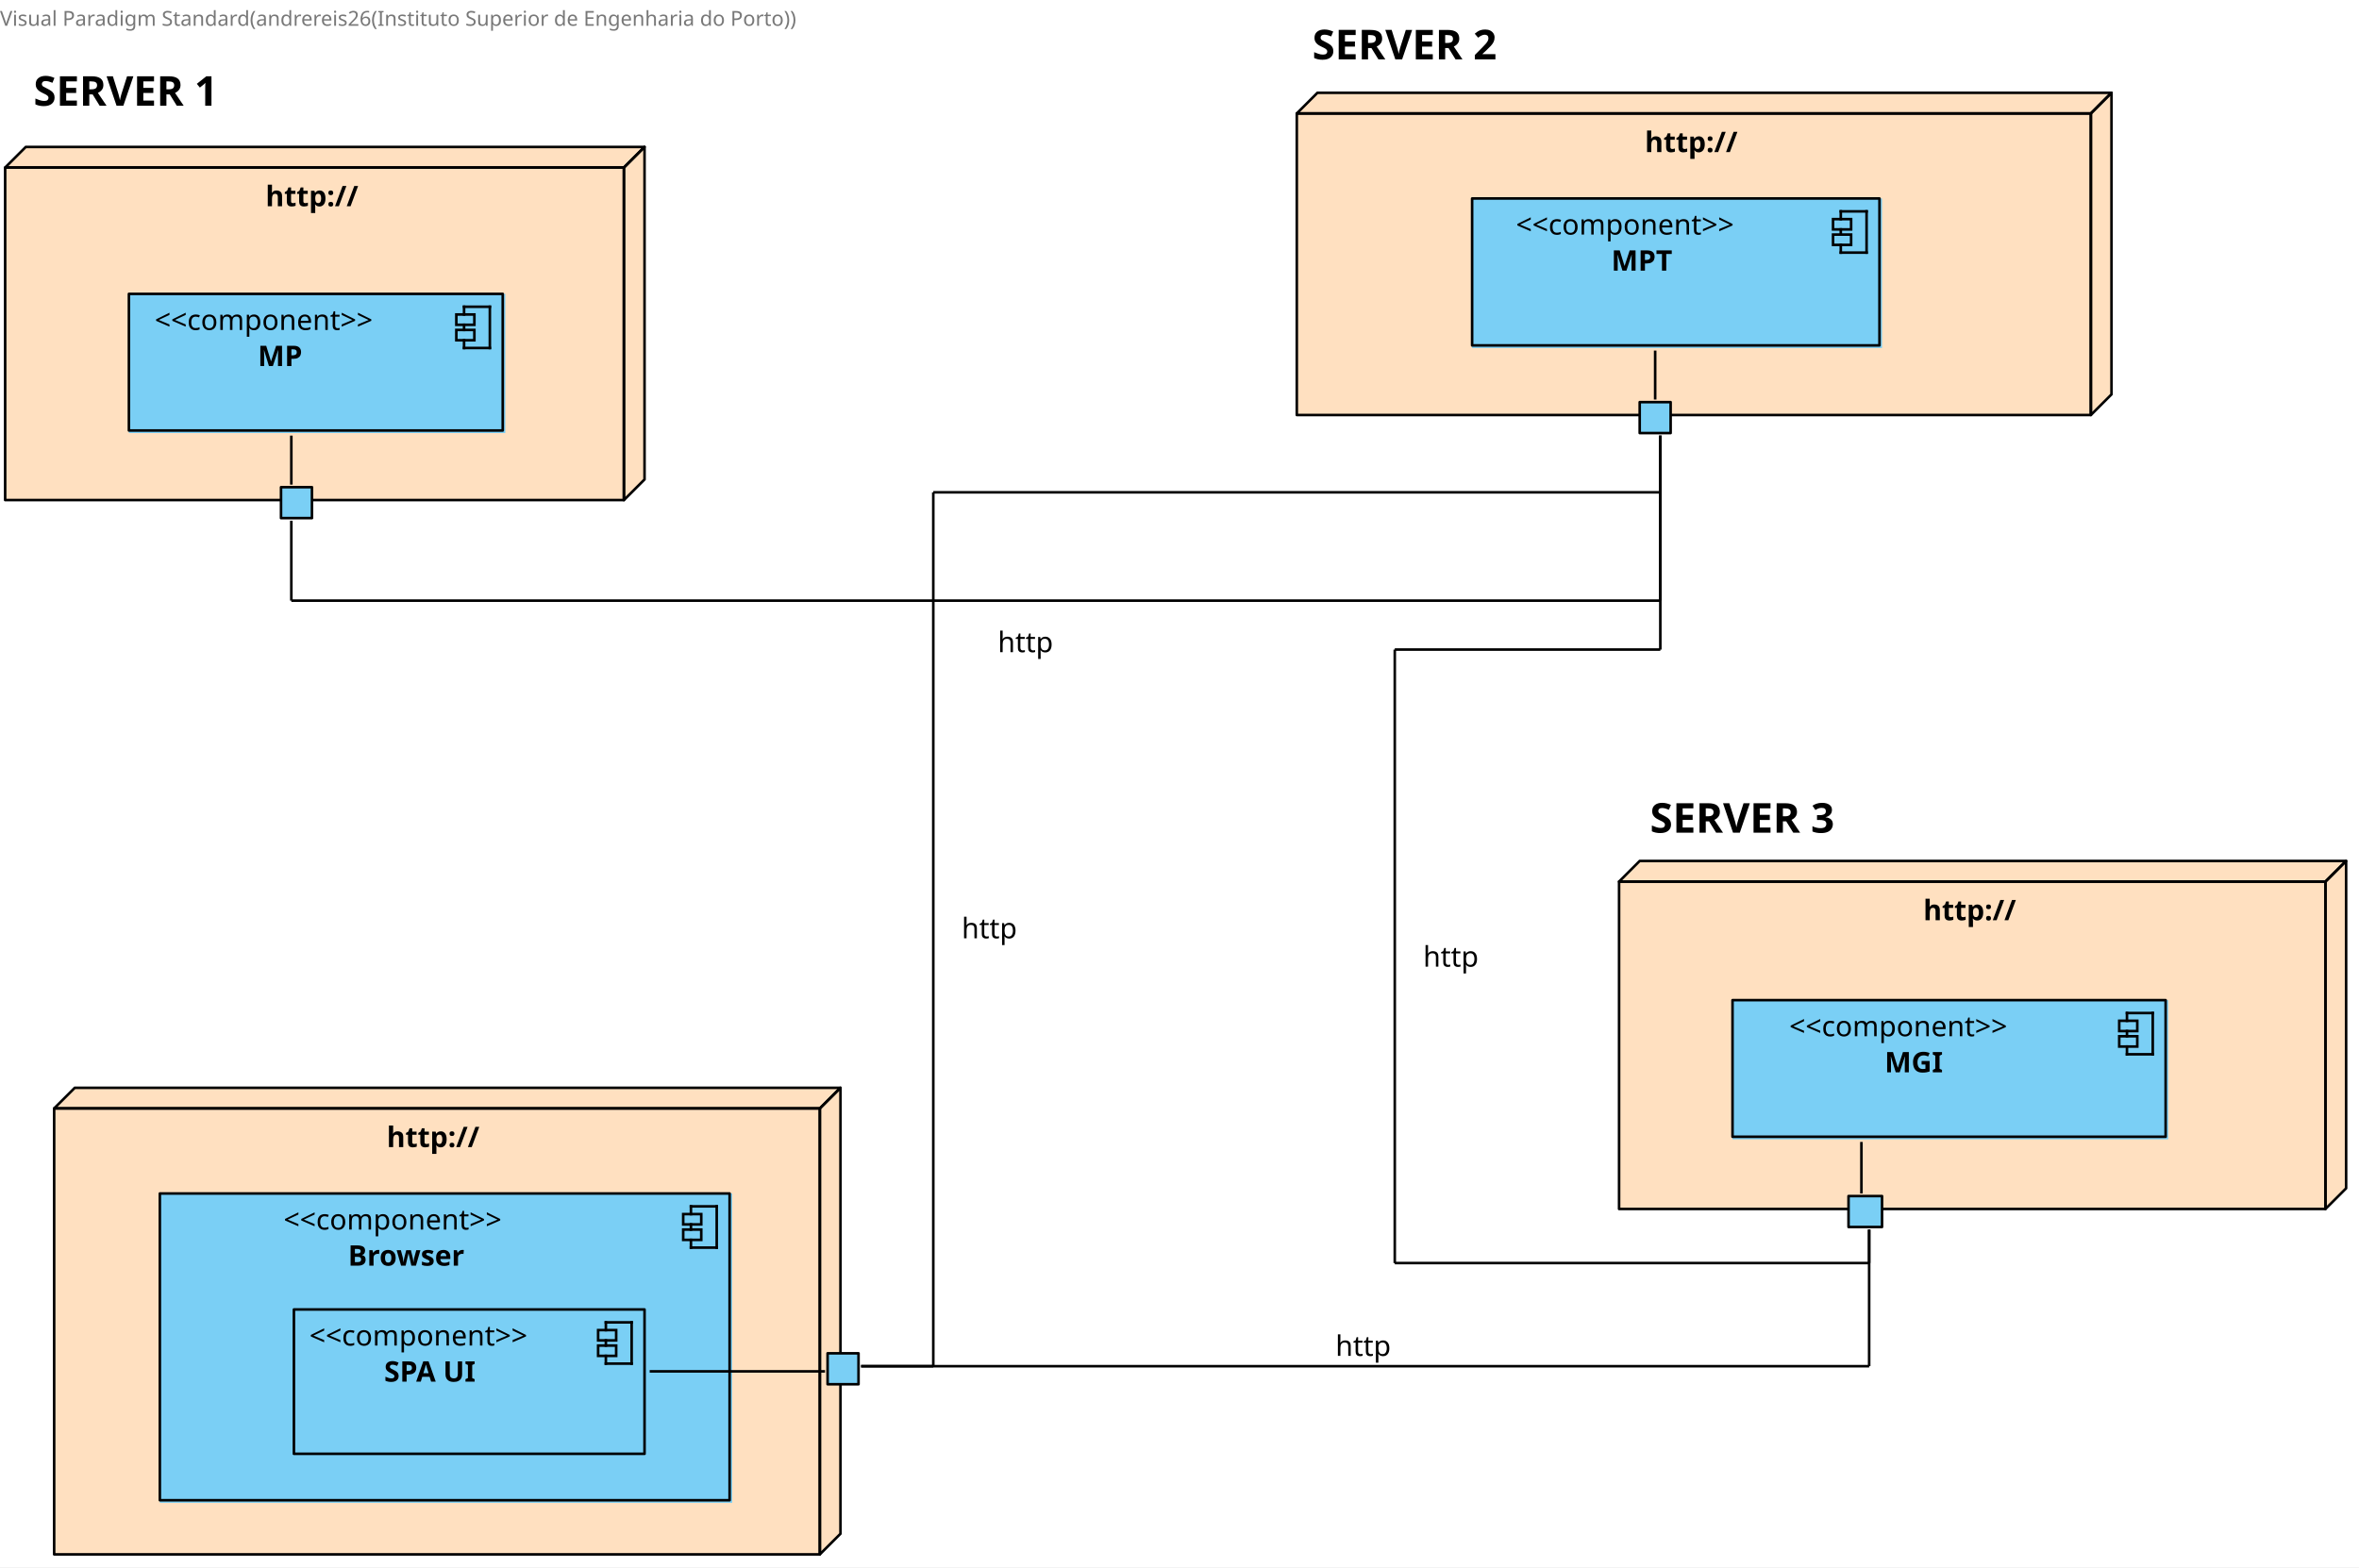
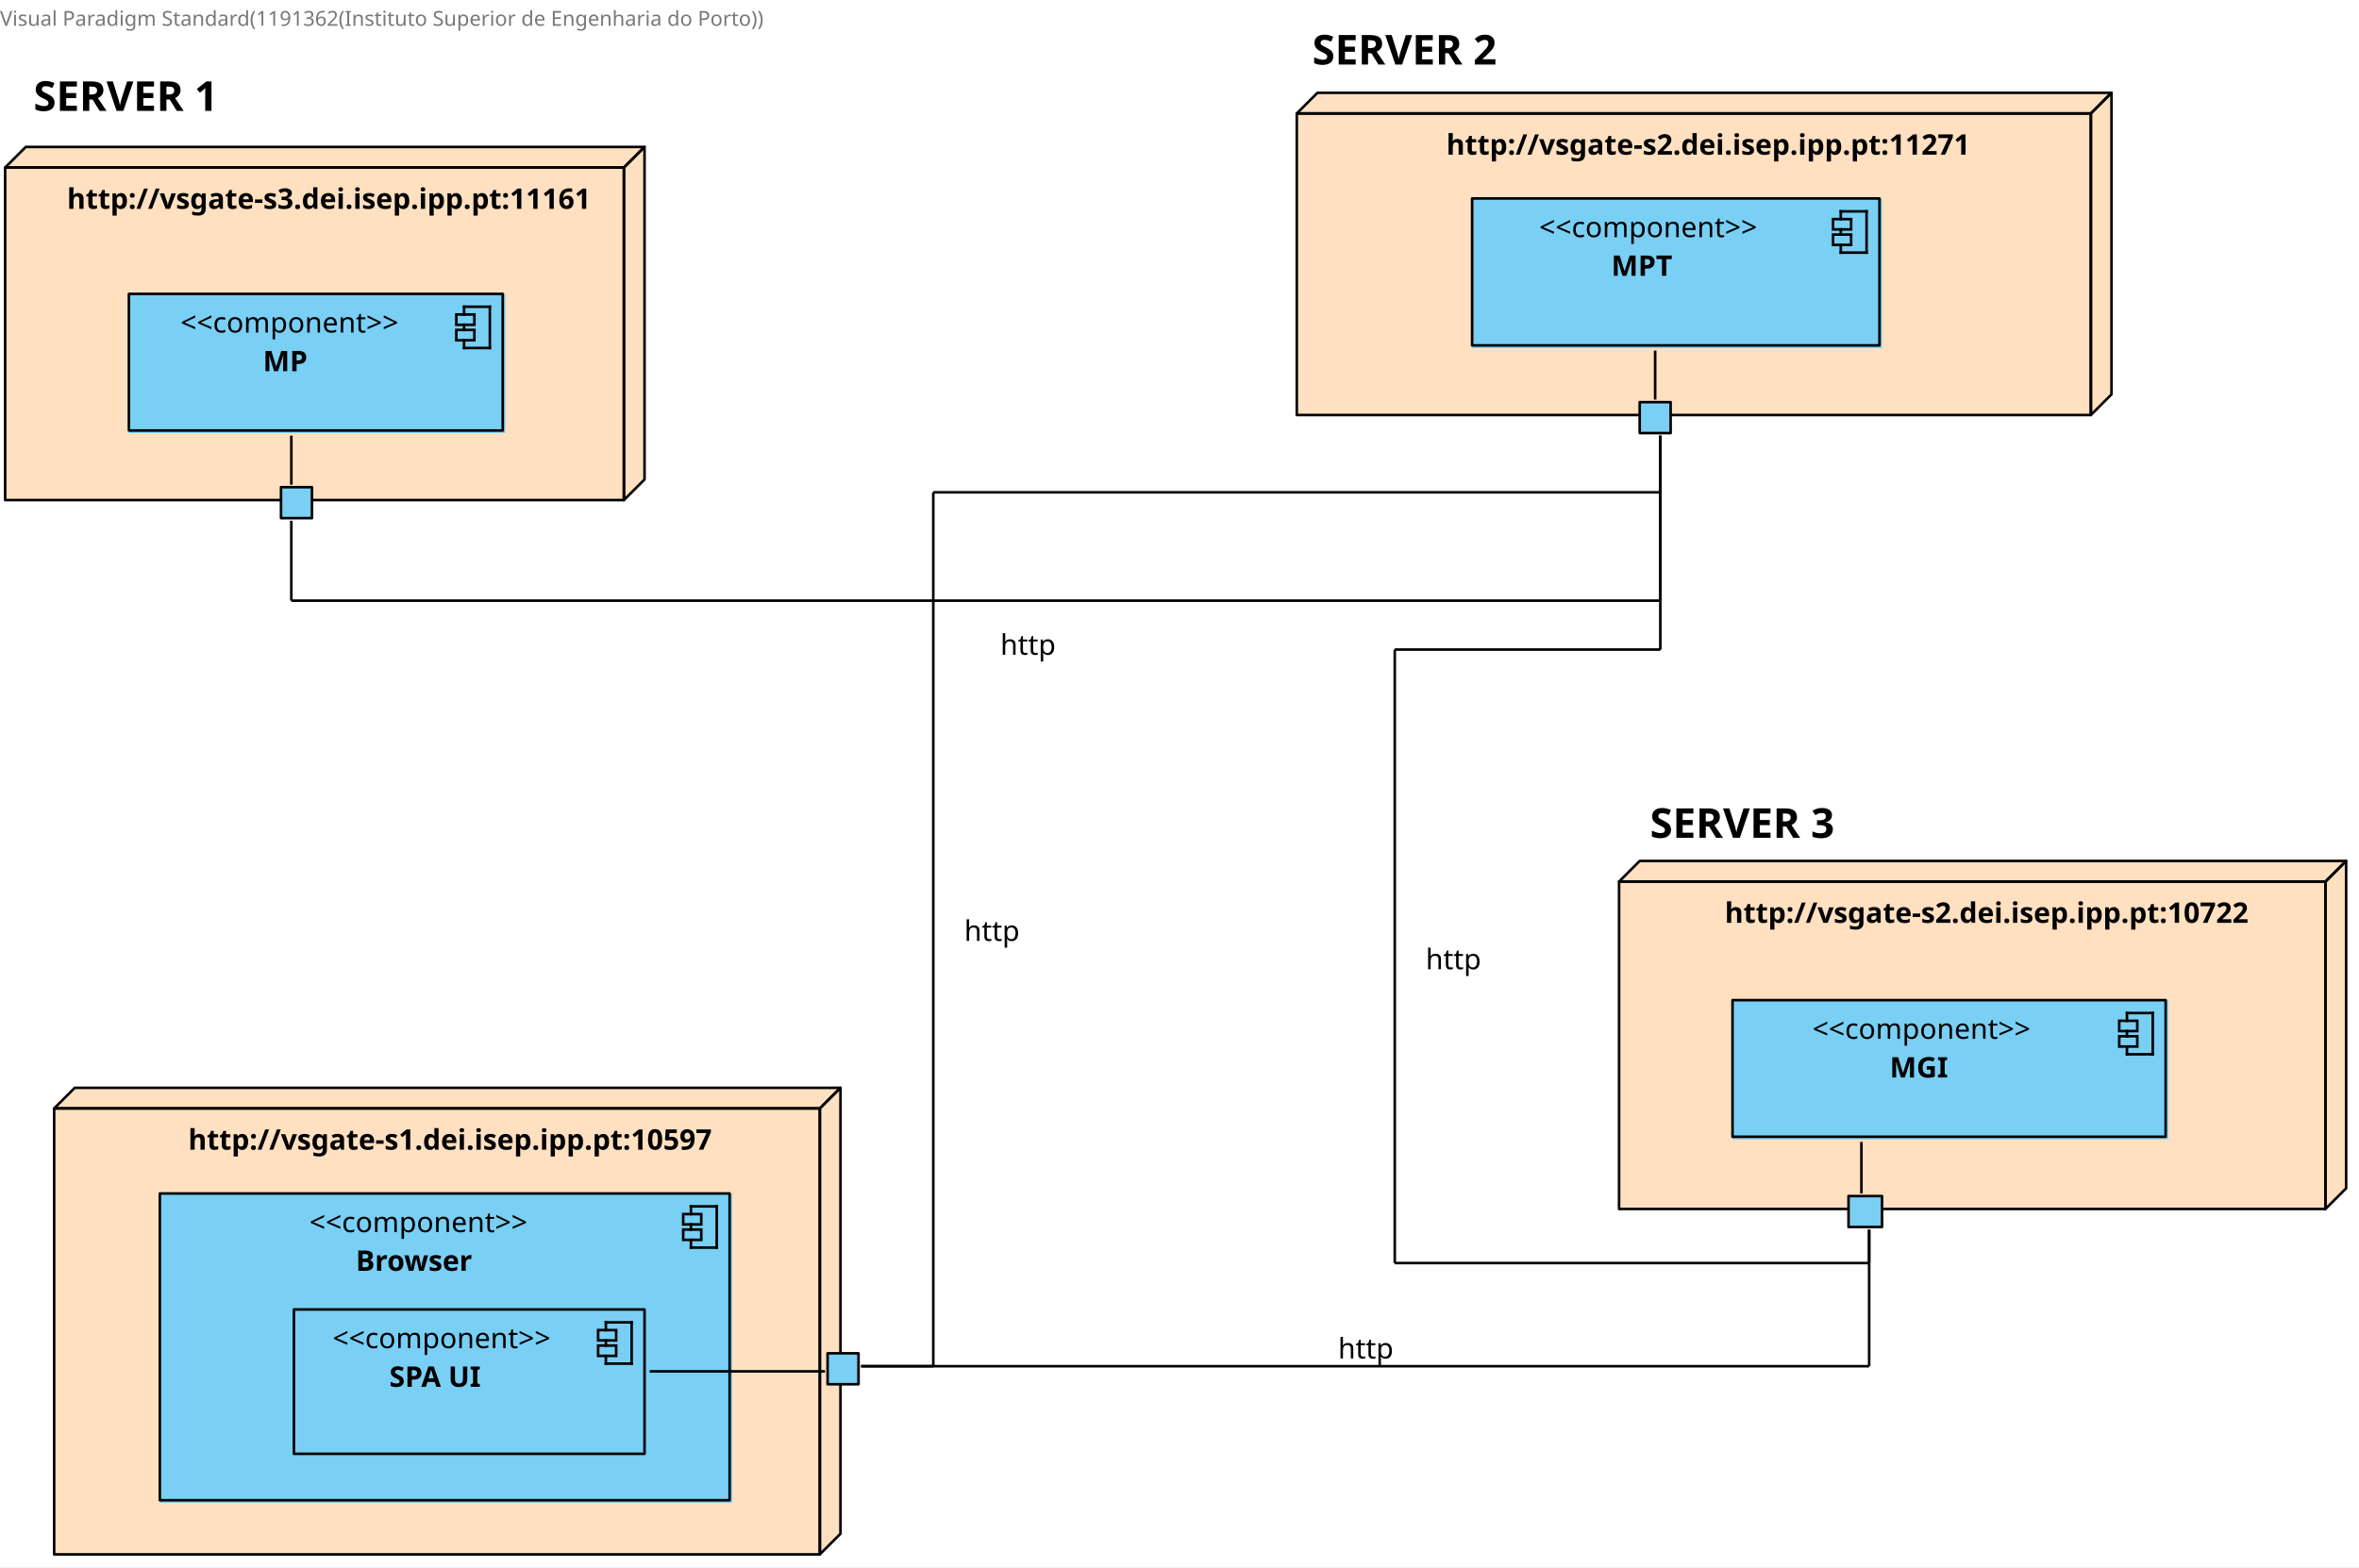
<svg xmlns="http://www.w3.org/2000/svg" fill-opacity="0" color-rendering="auto" color-interpolation="auto" text-rendering="auto" stroke="rgb(0,0,0)" stroke-linecap="square" width="915" stroke-miterlimit="10" shape-rendering="auto" stroke-opacity="0" fill="rgb(0,0,0)" stroke-dasharray="none" font-weight="normal" stroke-width="1" height="608" font-family="'Dialog'" font-style="normal" stroke-linejoin="miter" font-size="12px" stroke-dashoffset="0" image-rendering="auto">
  <defs id="genericDefs" />
  <g>
    <defs id="defs1">
      <clipPath clipPathUnits="userSpaceOnUse" id="clipPath1">
        <path d="M-7 -7 L260 -7 L260 149 L-7 149 L-7 -7 Z" />
      </clipPath>
      <clipPath clipPathUnits="userSpaceOnUse" id="clipPath2">
-         <path d="M0 0 L0 18 L241 18 L241 0 Z" />
+         <path d="M0 0 L0 19 L241 19 L241 0 Z" />
      </clipPath>
      <clipPath clipPathUnits="userSpaceOnUse" id="clipPath3">
-         <path d="M0 0 L0 112 L240 112 L240 0 Z" />
+         <path d="M0 0 L0 111 L240 111 L240 0 Z" />
      </clipPath>
      <clipPath clipPathUnits="userSpaceOnUse" id="clipPath4">
        <path d="M-7 -7 L328 -7 L328 137 L-7 137 L-7 -7 Z" />
      </clipPath>
      <clipPath clipPathUnits="userSpaceOnUse" id="clipPath5">
-         <path d="M0 0 L0 18 L309 18 L309 0 Z" />
+         <path d="M0 0 L0 19 L309 19 L309 0 Z" />
      </clipPath>
      <clipPath clipPathUnits="userSpaceOnUse" id="clipPath6">
-         <path d="M0 0 L0 100 L308 100 L308 0 Z" />
+         <path d="M0 0 L0 99 L308 99 L308 0 Z" />
      </clipPath>
      <clipPath clipPathUnits="userSpaceOnUse" id="clipPath7">
        <path d="M-7 -7 L294 -7 L294 147 L-7 147 L-7 -7 Z" />
      </clipPath>
      <clipPath clipPathUnits="userSpaceOnUse" id="clipPath8">
-         <path d="M0 0 L0 18 L275 18 L275 0 Z" />
+         <path d="M0 0 L0 19 L275 19 L275 0 Z" />
      </clipPath>
      <clipPath clipPathUnits="userSpaceOnUse" id="clipPath9">
-         <path d="M0 0 L0 110 L274 110 L274 0 Z" />
+         <path d="M0 0 L0 109 L274 109 L274 0 Z" />
      </clipPath>
      <clipPath clipPathUnits="userSpaceOnUse" id="clipPath10">
        <path d="M-7 -7 L317 -7 L317 193 L-7 193 L-7 -7 Z" />
      </clipPath>
      <clipPath clipPathUnits="userSpaceOnUse" id="clipPath11">
-         <path d="M0 0 L0 18 L298 18 L298 0 Z" />
+         <path d="M0 0 L0 19 L298 19 L298 0 Z" />
      </clipPath>
      <clipPath clipPathUnits="userSpaceOnUse" id="clipPath12">
-         <path d="M0 0 L0 156 L297 156 L297 0 Z" />
+         <path d="M0 0 L0 155 L297 155 L297 0 Z" />
      </clipPath>
      <clipPath clipPathUnits="userSpaceOnUse" id="clipPath13">
        <path d="M-7 -7 L233 -7 L233 131 L-7 131 L-7 -7 Z" />
      </clipPath>
      <clipPath clipPathUnits="userSpaceOnUse" id="clipPath14">
-         <path d="M0 0 L0 89 L222 89 L222 0 Z" />
+         <path d="M0 0 L0 120 L198 120 L198 0 Z" />
      </clipPath>
      <clipPath clipPathUnits="userSpaceOnUse" id="clipPath15">
-         <path d="M0 0 L0 120 L198 120 L198 0 Z" />
+         <path d="M0 0 L0 87 L222 87 L222 0 Z" />
      </clipPath>
      <clipPath clipPathUnits="userSpaceOnUse" id="clipPath16">
        <path d="M-7 -7 L148 -7 L148 68 L-7 68 L-7 -7 Z" />
      </clipPath>
      <clipPath clipPathUnits="userSpaceOnUse" id="clipPath17">
-         <path d="M0 0 L0 26 L137 26 L137 0 Z" />
+         <path d="M0 0 L0 57 L113 57 L113 0 Z" />
      </clipPath>
      <clipPath clipPathUnits="userSpaceOnUse" id="clipPath18">
-         <path d="M0 0 L0 57 L113 57 L113 0 Z" />
+         <path d="M0 0 L0 24 L137 24 L137 0 Z" />
      </clipPath>
      <clipPath clipPathUnits="userSpaceOnUse" id="clipPath19">
        <path d="M-7 -7 L106 -7 L106 55 L-7 55 L-7 -7 Z" />
      </clipPath>
      <clipPath clipPathUnits="userSpaceOnUse" id="clipPath20">
        <path d="M129.763 78.654 L210.088 78.654 L210.088 123.217 L129.763 123.217 L129.763 78.654 Z" />
      </clipPath>
      <clipPath clipPathUnits="userSpaceOnUse" id="clipPath21">
        <path d="M134.998 80.998 L247.998 80.99 L248.002 142.99 L135.002 142.998 L134.998 80.998 Z" />
      </clipPath>
      <clipPath clipPathUnits="userSpaceOnUse" id="clipPath22">
-         <path d="M-0 -0 L0 33 L101.001 33 L101.001 33 L100.999 0 L100.999 0 L-0 -0 Z" />
+         <path d="M-0 -0 L0 33 L99 33 L99 0 L-0 -0 Z" />
      </clipPath>
      <clipPath clipPathUnits="userSpaceOnUse" id="clipPath23">
        <path d="M630.998 61.003 L743.998 60.996 L744.002 122.996 L631.002 123.003 L630.998 61.003 Z" />
      </clipPath>
      <clipPath clipPathUnits="userSpaceOnUse" id="clipPath24">
-         <path d="M0 -0 L-0 33 L101.001 33 L101.001 33 L100.999 -0 L100.999 -0 L0 -0 Z" />
+         <path d="M0 -0 L-0 33 L99 33 L99 0 L0 -0 Z" />
      </clipPath>
      <clipPath clipPathUnits="userSpaceOnUse" id="clipPath25">
        <path d="M761.998 361.003 L874.998 360.996 L875.002 422.996 L762.002 423.003 L761.998 361.003 Z" />
      </clipPath>
      <clipPath clipPathUnits="userSpaceOnUse" id="clipPath26">
-         <path d="M-0 0 L0 33 L101.001 33 L101.001 33 L100.999 -0 L100.999 -0 L-0 0 Z" />
+         <path d="M-0 0 L0 33 L99 33 L99 -0 L-0 0 Z" />
      </clipPath>
      <clipPath clipPathUnits="userSpaceOnUse" id="clipPath27">
        <path d="M-7 -7 L180 -7 L180 65 L-7 65 L-7 -7 Z" />
      </clipPath>
      <clipPath clipPathUnits="userSpaceOnUse" id="clipPath28">
-         <path d="M0 0 L0 23 L169 23 L169 0 Z" />
+         <path d="M0 0 L0 54 L145 54 L145 0 Z" />
      </clipPath>
      <clipPath clipPathUnits="userSpaceOnUse" id="clipPath29">
-         <path d="M0 0 L0 54 L145 54 L145 0 Z" />
+         <path d="M0 0 L0 21 L169 21 L169 0 Z" />
      </clipPath>
      <clipPath clipPathUnits="userSpaceOnUse" id="clipPath30">
        <path d="M-7 -7 L170 -7 L170 69 L-7 69 L-7 -7 Z" />
      </clipPath>
      <clipPath clipPathUnits="userSpaceOnUse" id="clipPath31">
-         <path d="M0 0 L0 27 L159 27 L159 0 Z" />
+         <path d="M0 0 L0 58 L135 58 L135 0 Z" />
      </clipPath>
      <clipPath clipPathUnits="userSpaceOnUse" id="clipPath32">
-         <path d="M0 0 L0 58 L135 58 L135 0 Z" />
+         <path d="M0 0 L0 25 L159 25 L159 0 Z" />
      </clipPath>
      <clipPath clipPathUnits="userSpaceOnUse" id="clipPath33">
        <path d="M-7 -7 L157 -7 L157 65 L-7 65 L-7 -7 Z" />
      </clipPath>
      <clipPath clipPathUnits="userSpaceOnUse" id="clipPath34">
-         <path d="M0 0 L0 23 L146 23 L146 0 Z" />
+         <path d="M0 0 L0 54 L122 54 L122 0 Z" />
      </clipPath>
      <clipPath clipPathUnits="userSpaceOnUse" id="clipPath35">
-         <path d="M0 0 L0 54 L122 54 L122 0 Z" />
+         <path d="M0 0 L0 21 L146 21 L146 0 Z" />
      </clipPath>
      <clipPath clipPathUnits="userSpaceOnUse" id="clipPath36">
        <path d="M-7 -7 L23 -7 L23 23 L-7 23 L-7 -7 Z" />
      </clipPath>
      <clipPath clipPathUnits="userSpaceOnUse" id="clipPath37">
        <path d="M-7 -7 L24 -7 L24 23 L-7 23 L-7 -7 Z" />
      </clipPath>
      <clipPath clipPathUnits="userSpaceOnUse" id="clipPath38">
        <path d="M0 0 L635 0 L635 168 L0 168 L0 0 Z" />
      </clipPath>
      <clipPath clipPathUnits="userSpaceOnUse" id="clipPath39">
        <path d="M357 123 L357 137 L314 137 L314 123 ZM0 0 L0 168 L635 168 L635 0 Z" />
      </clipPath>
      <clipPath clipPathUnits="userSpaceOnUse" id="clipPath40">
        <path d="M0 0 L288 0 L288 425 L0 425 L0 0 Z" />
      </clipPath>
      <clipPath clipPathUnits="userSpaceOnUse" id="clipPath41">
        <path d="M94 245 L94 259 L51 259 L51 245 ZM60 396 L60 410 L17 410 L17 396 ZM0 0 L0 425 L288 425 L288 0 Z" />
      </clipPath>
      <clipPath clipPathUnits="userSpaceOnUse" id="clipPath42">
        <path d="M0 0 L414 0 L414 465 L0 465 L0 0 Z" />
      </clipPath>
      <clipPath clipPathUnits="userSpaceOnUse" id="clipPath43">
        <path d="M136 123 L136 137 L93 137 L93 123 ZM122 234 L122 248 L79 248 L79 234 ZM301 245 L301 259 L258 259 L258 245 ZM267 396 L267 410 L224 410 L224 396 ZM0 0 L0 465 L414 465 L414 0 Z" />
      </clipPath>
      <clipPath clipPathUnits="userSpaceOnUse" id="clipPath44">
        <path d="M0 0 L495 0 L495 157 L0 157 L0 0 Z" />
      </clipPath>
      <clipPath clipPathUnits="userSpaceOnUse" id="clipPath45">
        <path d="M267 88 L267 102 L224 102 L224 88 ZM0 0 L0 157 L495 157 L495 0 Z" />
      </clipPath>
      <clipPath clipPathUnits="userSpaceOnUse" id="clipPath46">
        <path d="M0 0 L104 0 L104 123 L0 123 L0 0 Z" />
      </clipPath>
      <clipPath clipPathUnits="userSpaceOnUse" id="clipPath47">
        <path d="M0 0 L0 123 L104 123 L104 0 Z" />
      </clipPath>
      <clipPath clipPathUnits="userSpaceOnUse" id="clipPath48">
        <path d="M0 0 L104 0 L104 124 L0 124 L0 0 Z" />
      </clipPath>
      <clipPath clipPathUnits="userSpaceOnUse" id="clipPath49">
        <path d="M0 0 L0 124 L104 124 L104 0 Z" />
      </clipPath>
      <clipPath clipPathUnits="userSpaceOnUse" id="clipPath50">
        <path d="M0 0 L172 0 L172 104 L0 104 L0 0 Z" />
      </clipPath>
      <clipPath clipPathUnits="userSpaceOnUse" id="clipPath51">
        <path d="M0 0 L0 104 L172 104 L172 0 Z" />
      </clipPath>
      <clipPath clipPathUnits="userSpaceOnUse" id="clipPath52">
        <path d="M-43 -14 L86 -14 L86 28 L-43 28 L-43 -14 Z" />
      </clipPath>
    </defs>
    <g fill="white" text-rendering="geometricPrecision" fill-opacity="1" stroke-opacity="1" stroke="white">
      <rect x="0" width="915" height="608" y="0" stroke="none" />
    </g>
    <g font-size="11px" transform="translate(2,57)" fill-opacity="1" fill="rgb(255,224,192)" text-rendering="geometricPrecision" image-rendering="optimizeQuality" font-family="sans-serif" stroke="rgb(255,224,192)" font-weight="bold" stroke-opacity="1">
      <path d="M8 0 L248 0 L240 8 L0 8 Z" stroke="none" clip-path="url(#clipPath1)" />
      <path d="M248 0 L248 129 L240 137 L240 8 Z" clip-path="url(#clipPath1)" stroke="none" />
      <rect x="0" width="240" height="129" y="8" clip-path="url(#clipPath1)" stroke="none" />
    </g>
    <g fill-opacity="1" text-rendering="geometricPrecision" stroke="black" stroke-linecap="butt" transform="translate(2,57)" stroke-miterlimit="0" stroke-opacity="1" fill="black" font-weight="bold" font-family="sans-serif" stroke-linejoin="round" font-size="11px" image-rendering="optimizeQuality">
      <path fill="none" d="M8 0 L248 0 L240 8 L0 8 Z" clip-path="url(#clipPath1)" />
      <path fill="none" d="M248 0 L248 129 L240 137 L240 8 Z" clip-path="url(#clipPath1)" />
      <rect fill="none" x="0" width="240" height="129" y="8" clip-path="url(#clipPath1)" />
    </g>
    <g font-size="11px" transform="translate(2,65)" fill-opacity="1" fill="black" text-rendering="geometricPrecision" image-rendering="optimizeQuality" font-family="sans-serif" stroke="black" font-weight="bold" stroke-opacity="1">
-       <text x="101" xml:space="preserve" y="15" clip-path="url(#clipPath2)" stroke="none">http://</text>
+       <text x="24" xml:space="preserve" y="16" clip-path="url(#clipPath2)" stroke="none">http://vsgate-s3.dei.isep.ipp.pt:11161</text>
    </g>
    <g font-size="11px" transform="translate(503,36)" fill-opacity="1" fill="rgb(255,224,192)" text-rendering="geometricPrecision" image-rendering="optimizeQuality" font-family="sans-serif" stroke="rgb(255,224,192)" font-weight="bold" stroke-opacity="1">
      <path d="M8 0 L316 0 L308 8 L0 8 Z" stroke="none" clip-path="url(#clipPath4)" />
      <path d="M316 0 L316 117 L308 125 L308 8 Z" clip-path="url(#clipPath4)" stroke="none" />
      <rect x="0" width="308" height="117" y="8" clip-path="url(#clipPath4)" stroke="none" />
    </g>
    <g fill-opacity="1" text-rendering="geometricPrecision" stroke="black" stroke-linecap="butt" transform="translate(503,36)" stroke-miterlimit="0" stroke-opacity="1" fill="black" font-weight="bold" font-family="sans-serif" stroke-linejoin="round" font-size="11px" image-rendering="optimizeQuality">
      <path fill="none" d="M8 0 L316 0 L308 8 L0 8 Z" clip-path="url(#clipPath4)" />
      <path fill="none" d="M316 0 L316 117 L308 125 L308 8 Z" clip-path="url(#clipPath4)" />
      <rect fill="none" x="0" width="308" height="117" y="8" clip-path="url(#clipPath4)" />
    </g>
    <g font-size="11px" transform="translate(503,44)" fill-opacity="1" fill="black" text-rendering="geometricPrecision" image-rendering="optimizeQuality" font-family="sans-serif" stroke="black" font-weight="bold" stroke-opacity="1">
-       <text x="135" xml:space="preserve" y="15" clip-path="url(#clipPath5)" stroke="none">http://</text>
+       <text x="58" xml:space="preserve" y="16" clip-path="url(#clipPath5)" stroke="none">http://vsgate-s2.dei.isep.ipp.pt:11271</text>
    </g>
    <g font-size="11px" transform="translate(628,334)" fill-opacity="1" fill="rgb(255,224,192)" text-rendering="geometricPrecision" image-rendering="optimizeQuality" font-family="sans-serif" stroke="rgb(255,224,192)" font-weight="bold" stroke-opacity="1">
      <path d="M8 0 L282 0 L274 8 L0 8 Z" stroke="none" clip-path="url(#clipPath7)" />
      <path d="M282 0 L282 127 L274 135 L274 8 Z" clip-path="url(#clipPath7)" stroke="none" />
      <rect x="0" width="274" height="127" y="8" clip-path="url(#clipPath7)" stroke="none" />
    </g>
    <g fill-opacity="1" text-rendering="geometricPrecision" stroke="black" stroke-linecap="butt" transform="translate(628,334)" stroke-miterlimit="0" stroke-opacity="1" fill="black" font-weight="bold" font-family="sans-serif" stroke-linejoin="round" font-size="11px" image-rendering="optimizeQuality">
      <path fill="none" d="M8 0 L282 0 L274 8 L0 8 Z" clip-path="url(#clipPath7)" />
      <path fill="none" d="M282 0 L282 127 L274 135 L274 8 Z" clip-path="url(#clipPath7)" />
      <rect fill="none" x="0" width="274" height="127" y="8" clip-path="url(#clipPath7)" />
    </g>
    <g font-size="11px" transform="translate(628,342)" fill-opacity="1" fill="black" text-rendering="geometricPrecision" image-rendering="optimizeQuality" font-family="sans-serif" stroke="black" font-weight="bold" stroke-opacity="1">
-       <text x="118" xml:space="preserve" y="15" clip-path="url(#clipPath8)" stroke="none">http://</text>
+       <text x="41" xml:space="preserve" y="16" clip-path="url(#clipPath8)" stroke="none">http://vsgate-s2.dei.isep.ipp.pt:10722</text>
    </g>
    <g font-size="11px" transform="translate(21,422)" fill-opacity="1" fill="rgb(255,224,192)" text-rendering="geometricPrecision" image-rendering="optimizeQuality" font-family="sans-serif" stroke="rgb(255,224,192)" font-weight="bold" stroke-opacity="1">
      <path d="M8 0 L305 0 L297 8 L0 8 Z" stroke="none" clip-path="url(#clipPath10)" />
      <path d="M305 0 L305 173 L297 181 L297 8 Z" clip-path="url(#clipPath10)" stroke="none" />
      <rect x="0" width="297" height="173" y="8" clip-path="url(#clipPath10)" stroke="none" />
    </g>
    <g fill-opacity="1" text-rendering="geometricPrecision" stroke="black" stroke-linecap="butt" transform="translate(21,422)" stroke-miterlimit="0" stroke-opacity="1" fill="black" font-weight="bold" font-family="sans-serif" stroke-linejoin="round" font-size="11px" image-rendering="optimizeQuality">
      <path fill="none" d="M8 0 L305 0 L297 8 L0 8 Z" clip-path="url(#clipPath10)" />
      <path fill="none" d="M305 0 L305 173 L297 181 L297 8 Z" clip-path="url(#clipPath10)" />
      <rect fill="none" x="0" width="297" height="173" y="8" clip-path="url(#clipPath10)" />
    </g>
    <g font-size="11px" transform="translate(21,430)" fill-opacity="1" fill="black" text-rendering="geometricPrecision" image-rendering="optimizeQuality" font-family="sans-serif" stroke="black" font-weight="bold" stroke-opacity="1">
-       <text x="129" xml:space="preserve" y="15" clip-path="url(#clipPath11)" stroke="none">http://</text>
+       <text x="52" xml:space="preserve" y="16" clip-path="url(#clipPath11)" stroke="none">http://vsgate-s1.dei.isep.ipp.pt:10597</text>
    </g>
    <g font-size="11px" transform="translate(62,463)" fill-opacity="1" fill="rgb(122,207,245)" text-rendering="geometricPrecision" image-rendering="optimizeQuality" font-family="sans-serif" stroke="rgb(122,207,245)" font-weight="bold" stroke-opacity="1">
      <rect x="0" width="222" height="120" y="0" clip-path="url(#clipPath13)" stroke="none" />
    </g>
    <g fill-opacity="1" text-rendering="geometricPrecision" stroke="black" stroke-linecap="butt" transform="translate(62,463)" stroke-miterlimit="0" stroke-opacity="1" fill="black" font-weight="bold" font-family="sans-serif" stroke-linejoin="round" font-size="11px" image-rendering="optimizeQuality">
      <rect fill="none" x="0" width="221" height="119" y="0" clip-path="url(#clipPath13)" />
      <line stroke-linecap="square" clip-path="url(#clipPath13)" fill="none" x1="206" x2="216" y1="5" y2="5" stroke-linejoin="miter" stroke-miterlimit="10" />
      <line stroke-linecap="square" clip-path="url(#clipPath13)" fill="none" x1="216" x2="216" y1="5" y2="21" stroke-linejoin="miter" stroke-miterlimit="10" />
      <line stroke-linecap="square" clip-path="url(#clipPath13)" fill="none" x1="206" x2="216" y1="21" y2="21" stroke-linejoin="miter" stroke-miterlimit="10" />
      <line stroke-linecap="square" clip-path="url(#clipPath13)" fill="none" x1="206" x2="206" y1="5" y2="8" stroke-linejoin="miter" stroke-miterlimit="10" />
      <rect stroke-linecap="square" x="203" y="8" clip-path="url(#clipPath13)" fill="none" width="7" stroke-linejoin="miter" height="4" stroke-miterlimit="10" />
      <line stroke-linecap="square" clip-path="url(#clipPath13)" fill="none" x1="206" x2="206" y1="12" y2="14" stroke-linejoin="miter" stroke-miterlimit="10" />
      <rect stroke-linecap="square" x="203" y="14" clip-path="url(#clipPath13)" fill="none" width="7" stroke-linejoin="miter" height="4" stroke-miterlimit="10" />
      <line stroke-linecap="square" clip-path="url(#clipPath13)" fill="none" x1="206" x2="206" y1="18" y2="21" stroke-linejoin="miter" stroke-miterlimit="10" />
    </g>
    <g font-size="11px" transform="translate(62,463)" fill-opacity="1" fill="black" text-rendering="geometricPrecision" image-rendering="optimizeQuality" font-family="sans-serif" stroke="black" stroke-opacity="1">
-       <text x="48" xml:space="preserve" y="14" clip-path="url(#clipPath15)" stroke="none">&lt;&lt;component&gt;&gt;</text>
-       <text x="73" xml:space="preserve" y="28" clip-path="url(#clipPath15)" font-weight="bold" stroke="none">Browser</text>
+       <text x="58" xml:space="preserve" y="15" clip-path="url(#clipPath14)" stroke="none">&lt;&lt;component&gt;&gt;</text>
+       <text x="76" xml:space="preserve" y="30" clip-path="url(#clipPath14)" font-weight="bold" stroke="none">Browser</text>
    </g>
    <g font-size="11px" transform="translate(114,508)" fill-opacity="1" fill="rgb(122,207,245)" text-rendering="geometricPrecision" image-rendering="optimizeQuality" font-family="sans-serif" stroke="rgb(122,207,245)" font-weight="bold" stroke-opacity="1">
      <rect x="0" width="137" height="57" y="0" clip-path="url(#clipPath16)" stroke="none" />
    </g>
    <g fill-opacity="1" text-rendering="geometricPrecision" stroke="black" stroke-linecap="butt" transform="translate(114,508)" stroke-miterlimit="0" stroke-opacity="1" fill="black" font-weight="bold" font-family="sans-serif" stroke-linejoin="round" font-size="11px" image-rendering="optimizeQuality">
      <rect fill="none" x="0" width="136" height="56" y="0" clip-path="url(#clipPath16)" />
      <line stroke-linecap="square" clip-path="url(#clipPath16)" fill="none" x1="121" x2="131" y1="5" y2="5" stroke-linejoin="miter" stroke-miterlimit="10" />
      <line stroke-linecap="square" clip-path="url(#clipPath16)" fill="none" x1="131" x2="131" y1="5" y2="21" stroke-linejoin="miter" stroke-miterlimit="10" />
      <line stroke-linecap="square" clip-path="url(#clipPath16)" fill="none" x1="121" x2="131" y1="21" y2="21" stroke-linejoin="miter" stroke-miterlimit="10" />
      <line stroke-linecap="square" clip-path="url(#clipPath16)" fill="none" x1="121" x2="121" y1="5" y2="8" stroke-linejoin="miter" stroke-miterlimit="10" />
      <rect stroke-linecap="square" x="118" y="8" clip-path="url(#clipPath16)" fill="none" width="7" stroke-linejoin="miter" height="4" stroke-miterlimit="10" />
      <line stroke-linecap="square" clip-path="url(#clipPath16)" fill="none" x1="121" x2="121" y1="12" y2="14" stroke-linejoin="miter" stroke-miterlimit="10" />
      <rect stroke-linecap="square" x="118" y="14" clip-path="url(#clipPath16)" fill="none" width="7" stroke-linejoin="miter" height="4" stroke-miterlimit="10" />
      <line stroke-linecap="square" clip-path="url(#clipPath16)" fill="none" x1="121" x2="121" y1="18" y2="21" stroke-linejoin="miter" stroke-miterlimit="10" />
    </g>
    <g font-size="11px" transform="translate(114,508)" fill-opacity="1" fill="black" text-rendering="geometricPrecision" image-rendering="optimizeQuality" font-family="sans-serif" stroke="black" stroke-opacity="1">
-       <text x="6" xml:space="preserve" y="14" clip-path="url(#clipPath18)" stroke="none">&lt;&lt;component&gt;&gt;</text>
-       <text x="35" xml:space="preserve" y="28" clip-path="url(#clipPath18)" font-weight="bold" stroke="none">SPA UI</text>
+       <text x="15" xml:space="preserve" y="15" clip-path="url(#clipPath17)" stroke="none">&lt;&lt;component&gt;&gt;</text>
+       <text x="37" xml:space="preserve" y="30" clip-path="url(#clipPath17)" font-weight="bold" stroke="none">SPA UI</text>
    </g>
    <g font-size="16px" transform="translate(-134,-66.9942) matrix(1.4068,0,0,1.3913,-47.5481,-28.438)" fill="rgb(122,207,245)" text-rendering="geometricPrecision" image-rendering="optimizeQuality" font-family="sans-serif" stroke="rgb(122,207,245)" font-weight="bold">
      <path d="M139.004 111.001 L139.004 87.998 L198.004 88.002 L198.004 111.006 L139.004 111.001 Z" fill-rule="evenodd" clip-path="url(#clipPath20)" stroke="none" />
    </g>
    <g font-size="16px" transform="matrix(1,0.0001,-0.0001,1,-133.9931,-67.0061) translate(147,93)" fill-opacity="1" fill="black" text-rendering="optimizeLegibility" image-rendering="optimizeQuality" stroke="black" font-weight="bold" stroke-opacity="1">
-       <text x="0" xml:space="preserve" y="15" clip-path="url(#clipPath22)" stroke="none">SERVER 1</text>
+       <text x="0" xml:space="preserve" y="17" clip-path="url(#clipPath22)" stroke="none">SERVER 1</text>
    </g>
    <g font-size="16px" transform="translate(-134,-66) matrix(1.4068,0,0,1.3913,448.4519,-48.4322)" fill="rgb(122,207,245)" text-rendering="geometricPrecision" image-rendering="optimizeQuality" font-family="sans-serif" stroke="rgb(122,207,245)" font-weight="bold">
      <path d="M139.004 111.001 L139.004 87.998 L198.004 88.002 L198.004 111.006 L139.004 111.001 Z" fill-rule="evenodd" clip-path="url(#clipPath20)" stroke="none" />
    </g>
    <g font-size="16px" transform="matrix(1,0.0001,-0.0001,1,-133.9943,-66.043) translate(643,74)" fill-opacity="1" fill="black" text-rendering="optimizeLegibility" image-rendering="optimizeQuality" stroke="black" font-weight="bold" stroke-opacity="1">
-       <text x="0" xml:space="preserve" y="15" clip-path="url(#clipPath24)" stroke="none">SERVER 2</text>
+       <text x="0" xml:space="preserve" y="17" clip-path="url(#clipPath24)" stroke="none">SERVER 2</text>
    </g>
    <g font-size="16px" transform="translate(-134,-66) matrix(1.4068,0,0,1.3913,579.4519,251.5678)" fill="rgb(122,207,245)" text-rendering="geometricPrecision" image-rendering="optimizeQuality" font-family="sans-serif" stroke="rgb(122,207,245)" font-weight="bold">
      <path d="M139.004 111.001 L139.004 87.998 L198.004 88.002 L198.004 111.006 L139.004 111.001 Z" fill-rule="evenodd" clip-path="url(#clipPath20)" stroke="none" />
    </g>
    <g font-size="16px" transform="matrix(1,0.0001,-0.0001,1,-133.9755,-66.0513) translate(774,374)" fill-opacity="1" fill="black" text-rendering="optimizeLegibility" image-rendering="optimizeQuality" stroke="black" font-weight="bold" stroke-opacity="1">
-       <text x="0" xml:space="preserve" y="15" clip-path="url(#clipPath26)" stroke="none">SERVER 3</text>
+       <text x="0" xml:space="preserve" y="17" clip-path="url(#clipPath26)" stroke="none">SERVER 3</text>
    </g>
    <g font-size="11px" transform="translate(672,388)" fill-opacity="1" fill="rgb(122,207,245)" text-rendering="geometricPrecision" image-rendering="optimizeQuality" font-family="sans-serif" stroke="rgb(122,207,245)" font-weight="bold" stroke-opacity="1">
      <rect x="0" width="169" height="54" y="0" clip-path="url(#clipPath27)" stroke="none" />
    </g>
    <g fill-opacity="1" text-rendering="geometricPrecision" stroke="black" stroke-linecap="butt" transform="translate(672,388)" stroke-miterlimit="0" stroke-opacity="1" fill="black" font-weight="bold" font-family="sans-serif" stroke-linejoin="round" font-size="11px" image-rendering="optimizeQuality">
      <rect fill="none" x="0" width="168" height="53" y="0" clip-path="url(#clipPath27)" />
      <line stroke-linecap="square" clip-path="url(#clipPath27)" fill="none" x1="153" x2="163" y1="5" y2="5" stroke-linejoin="miter" stroke-miterlimit="10" />
      <line stroke-linecap="square" clip-path="url(#clipPath27)" fill="none" x1="163" x2="163" y1="5" y2="21" stroke-linejoin="miter" stroke-miterlimit="10" />
      <line stroke-linecap="square" clip-path="url(#clipPath27)" fill="none" x1="153" x2="163" y1="21" y2="21" stroke-linejoin="miter" stroke-miterlimit="10" />
      <line stroke-linecap="square" clip-path="url(#clipPath27)" fill="none" x1="153" x2="153" y1="5" y2="8" stroke-linejoin="miter" stroke-miterlimit="10" />
      <rect stroke-linecap="square" x="150" y="8" clip-path="url(#clipPath27)" fill="none" width="7" stroke-linejoin="miter" height="4" stroke-miterlimit="10" />
      <line stroke-linecap="square" clip-path="url(#clipPath27)" fill="none" x1="153" x2="153" y1="12" y2="14" stroke-linejoin="miter" stroke-miterlimit="10" />
      <rect stroke-linecap="square" x="150" y="14" clip-path="url(#clipPath27)" fill="none" width="7" stroke-linejoin="miter" height="4" stroke-miterlimit="10" />
      <line stroke-linecap="square" clip-path="url(#clipPath27)" fill="none" x1="153" x2="153" y1="18" y2="21" stroke-linejoin="miter" stroke-miterlimit="10" />
    </g>
    <g font-size="11px" transform="translate(672,388)" fill-opacity="1" fill="black" text-rendering="geometricPrecision" image-rendering="optimizeQuality" font-family="sans-serif" stroke="black" stroke-opacity="1">
-       <text x="22" xml:space="preserve" y="14" clip-path="url(#clipPath29)" stroke="none">&lt;&lt;component&gt;&gt;</text>
-       <text x="59" xml:space="preserve" y="28" clip-path="url(#clipPath29)" font-weight="bold" stroke="none">MGI</text>
+       <text x="31" xml:space="preserve" y="15" clip-path="url(#clipPath28)" stroke="none">&lt;&lt;component&gt;&gt;</text>
+       <text x="61" xml:space="preserve" y="30" clip-path="url(#clipPath28)" font-weight="bold" stroke="none">MGI</text>
    </g>
    <g font-size="11px" transform="translate(571,77)" fill-opacity="1" fill="rgb(122,207,245)" text-rendering="geometricPrecision" image-rendering="optimizeQuality" font-family="sans-serif" stroke="rgb(122,207,245)" font-weight="bold" stroke-opacity="1">
      <rect x="0" width="159" height="58" y="0" clip-path="url(#clipPath30)" stroke="none" />
    </g>
    <g fill-opacity="1" text-rendering="geometricPrecision" stroke="black" stroke-linecap="butt" transform="translate(571,77)" stroke-miterlimit="0" stroke-opacity="1" fill="black" font-weight="bold" font-family="sans-serif" stroke-linejoin="round" font-size="11px" image-rendering="optimizeQuality">
      <rect fill="none" x="0" width="158" height="57" y="0" clip-path="url(#clipPath30)" />
      <line stroke-linecap="square" clip-path="url(#clipPath30)" fill="none" x1="143" x2="153" y1="5" y2="5" stroke-linejoin="miter" stroke-miterlimit="10" />
      <line stroke-linecap="square" clip-path="url(#clipPath30)" fill="none" x1="153" x2="153" y1="5" y2="21" stroke-linejoin="miter" stroke-miterlimit="10" />
      <line stroke-linecap="square" clip-path="url(#clipPath30)" fill="none" x1="143" x2="153" y1="21" y2="21" stroke-linejoin="miter" stroke-miterlimit="10" />
      <line stroke-linecap="square" clip-path="url(#clipPath30)" fill="none" x1="143" x2="143" y1="5" y2="8" stroke-linejoin="miter" stroke-miterlimit="10" />
      <rect stroke-linecap="square" x="140" y="8" clip-path="url(#clipPath30)" fill="none" width="7" stroke-linejoin="miter" height="4" stroke-miterlimit="10" />
      <line stroke-linecap="square" clip-path="url(#clipPath30)" fill="none" x1="143" x2="143" y1="12" y2="14" stroke-linejoin="miter" stroke-miterlimit="10" />
      <rect stroke-linecap="square" x="140" y="14" clip-path="url(#clipPath30)" fill="none" width="7" stroke-linejoin="miter" height="4" stroke-miterlimit="10" />
      <line stroke-linecap="square" clip-path="url(#clipPath30)" fill="none" x1="143" x2="143" y1="18" y2="21" stroke-linejoin="miter" stroke-miterlimit="10" />
    </g>
    <g font-size="11px" transform="translate(571,77)" fill-opacity="1" fill="black" text-rendering="geometricPrecision" image-rendering="optimizeQuality" font-family="sans-serif" stroke="black" stroke-opacity="1">
-       <text x="17" xml:space="preserve" y="14" clip-path="url(#clipPath32)" stroke="none">&lt;&lt;component&gt;&gt;</text>
-       <text x="54" xml:space="preserve" y="28" clip-path="url(#clipPath32)" font-weight="bold" stroke="none">MPT</text>
+       <text x="26" xml:space="preserve" y="15" clip-path="url(#clipPath31)" stroke="none">&lt;&lt;component&gt;&gt;</text>
+       <text x="54" xml:space="preserve" y="30" clip-path="url(#clipPath31)" font-weight="bold" stroke="none">MPT</text>
    </g>
    <g font-size="11px" transform="translate(50,114)" fill-opacity="1" fill="rgb(122,207,245)" text-rendering="geometricPrecision" image-rendering="optimizeQuality" font-family="sans-serif" stroke="rgb(122,207,245)" font-weight="bold" stroke-opacity="1">
      <rect x="0" width="146" height="54" y="0" clip-path="url(#clipPath33)" stroke="none" />
    </g>
    <g fill-opacity="1" text-rendering="geometricPrecision" stroke="black" stroke-linecap="butt" transform="translate(50,114)" stroke-miterlimit="0" stroke-opacity="1" fill="black" font-weight="bold" font-family="sans-serif" stroke-linejoin="round" font-size="11px" image-rendering="optimizeQuality">
      <rect fill="none" x="0" width="145" height="53" y="0" clip-path="url(#clipPath33)" />
      <line stroke-linecap="square" clip-path="url(#clipPath33)" fill="none" x1="130" x2="140" y1="5" y2="5" stroke-linejoin="miter" stroke-miterlimit="10" />
      <line stroke-linecap="square" clip-path="url(#clipPath33)" fill="none" x1="140" x2="140" y1="5" y2="21" stroke-linejoin="miter" stroke-miterlimit="10" />
      <line stroke-linecap="square" clip-path="url(#clipPath33)" fill="none" x1="130" x2="140" y1="21" y2="21" stroke-linejoin="miter" stroke-miterlimit="10" />
      <line stroke-linecap="square" clip-path="url(#clipPath33)" fill="none" x1="130" x2="130" y1="5" y2="8" stroke-linejoin="miter" stroke-miterlimit="10" />
      <rect stroke-linecap="square" x="127" y="8" clip-path="url(#clipPath33)" fill="none" width="7" stroke-linejoin="miter" height="4" stroke-miterlimit="10" />
      <line stroke-linecap="square" clip-path="url(#clipPath33)" fill="none" x1="130" x2="130" y1="12" y2="14" stroke-linejoin="miter" stroke-miterlimit="10" />
      <rect stroke-linecap="square" x="127" y="14" clip-path="url(#clipPath33)" fill="none" width="7" stroke-linejoin="miter" height="4" stroke-miterlimit="10" />
      <line stroke-linecap="square" clip-path="url(#clipPath33)" fill="none" x1="130" x2="130" y1="18" y2="21" stroke-linejoin="miter" stroke-miterlimit="10" />
    </g>
    <g font-size="11px" transform="translate(50,114)" fill-opacity="1" fill="black" text-rendering="geometricPrecision" image-rendering="optimizeQuality" font-family="sans-serif" stroke="black" stroke-opacity="1">
-       <text x="10" xml:space="preserve" y="14" clip-path="url(#clipPath35)" stroke="none">&lt;&lt;component&gt;&gt;</text>
-       <text x="50" xml:space="preserve" y="28" clip-path="url(#clipPath35)" font-weight="bold" stroke="none">MP</text>
+       <text x="20" xml:space="preserve" y="15" clip-path="url(#clipPath34)" stroke="none">&lt;&lt;component&gt;&gt;</text>
+       <text x="52" xml:space="preserve" y="30" clip-path="url(#clipPath34)" font-weight="bold" stroke="none">MP</text>
    </g>
    <g font-size="11px" transform="translate(109,189)" fill-opacity="1" fill="rgb(122,207,245)" text-rendering="geometricPrecision" image-rendering="optimizeQuality" font-family="sans-serif" stroke="rgb(122,207,245)" stroke-opacity="1">
      <rect x="0" width="12" height="12" y="0" clip-path="url(#clipPath36)" stroke="none" />
    </g>
    <g stroke-linecap="butt" font-size="11px" transform="translate(109,189)" fill-opacity="1" fill="black" text-rendering="geometricPrecision" image-rendering="optimizeQuality" font-family="sans-serif" stroke-linejoin="round" stroke="black" stroke-opacity="1" stroke-miterlimit="0">
      <rect fill="none" x="0" width="12" height="12" y="0" clip-path="url(#clipPath36)" />
    </g>
    <g font-size="11px" transform="translate(636,156)" fill-opacity="1" fill="rgb(122,207,245)" text-rendering="geometricPrecision" image-rendering="optimizeQuality" font-family="sans-serif" stroke="rgb(122,207,245)" stroke-opacity="1">
      <rect x="0" width="12" height="12" y="0" clip-path="url(#clipPath36)" stroke="none" />
    </g>
    <g stroke-linecap="butt" font-size="11px" transform="translate(636,156)" fill-opacity="1" fill="black" text-rendering="geometricPrecision" image-rendering="optimizeQuality" font-family="sans-serif" stroke-linejoin="round" stroke="black" stroke-opacity="1" stroke-miterlimit="0">
      <rect fill="none" x="0" width="12" height="12" y="0" clip-path="url(#clipPath36)" />
    </g>
    <g font-size="11px" transform="translate(717,464)" fill-opacity="1" fill="rgb(122,207,245)" text-rendering="geometricPrecision" image-rendering="optimizeQuality" font-family="sans-serif" stroke="rgb(122,207,245)" stroke-opacity="1">
      <rect x="0" width="13" height="12" y="0" clip-path="url(#clipPath37)" stroke="none" />
    </g>
    <g stroke-linecap="butt" font-size="11px" transform="translate(717,464)" fill-opacity="1" fill="black" text-rendering="geometricPrecision" image-rendering="optimizeQuality" font-family="sans-serif" stroke-linejoin="round" stroke="black" stroke-opacity="1" stroke-miterlimit="0">
      <rect fill="none" x="0" width="13" height="12" y="0" clip-path="url(#clipPath37)" />
    </g>
    <g font-size="11px" transform="translate(321,525)" fill-opacity="1" fill="rgb(122,207,245)" text-rendering="geometricPrecision" image-rendering="optimizeQuality" font-family="sans-serif" stroke="rgb(122,207,245)" stroke-opacity="1">
      <rect x="0" width="12" height="12" y="0" clip-path="url(#clipPath36)" stroke="none" />
    </g>
    <g stroke-linecap="butt" font-size="11px" transform="translate(321,525)" fill-opacity="1" fill="black" text-rendering="geometricPrecision" image-rendering="optimizeQuality" font-family="sans-serif" stroke-linejoin="round" stroke="black" stroke-opacity="1" stroke-miterlimit="0">
      <rect fill="none" x="0" width="12" height="12" y="0" clip-path="url(#clipPath36)" />
    </g>
    <g stroke-linecap="butt" font-size="11px" transform="translate(63,119)" fill-opacity="1" fill="black" text-rendering="geometricPrecision" image-rendering="optimizeQuality" font-family="sans-serif" stroke-linejoin="round" stroke="black" stroke-opacity="1">
      <line y2="114" fill="none" x1="581" clip-path="url(#clipPath39)" x2="581" y1="50" />
      <line y2="114" fill="none" x1="581" clip-path="url(#clipPath39)" x2="50" y1="114" />
      <line y2="83" fill="none" x1="50" clip-path="url(#clipPath39)" x2="50" y1="114" />
    </g>
    <g stroke-linecap="butt" font-size="11px" transform="translate(491,119)" fill-opacity="1" fill="black" text-rendering="geometricPrecision" image-rendering="optimizeQuality" font-family="sans-serif" stroke-linejoin="round" stroke="black" stroke-opacity="1">
      <line y2="133" fill="none" x1="153" clip-path="url(#clipPath41)" x2="153" y1="50" />
      <line y2="133" fill="none" x1="153" clip-path="url(#clipPath41)" x2="50" y1="133" />
      <line y2="371" fill="none" x1="50" clip-path="url(#clipPath41)" x2="50" y1="133" />
      <line y2="371" fill="none" x1="50" clip-path="url(#clipPath41)" x2="234" y1="371" />
      <line y2="358" fill="none" x1="234" clip-path="url(#clipPath41)" x2="234" y1="371" />
    </g>
    <g stroke-linecap="butt" font-size="11px" transform="translate(284,119)" fill-opacity="1" fill="black" text-rendering="geometricPrecision" image-rendering="optimizeQuality" font-family="sans-serif" stroke-linejoin="round" stroke="black" stroke-opacity="1">
      <line y2="411" fill="none" x1="50" clip-path="url(#clipPath43)" x2="78" y1="411" />
      <line y2="72" fill="none" x1="78" clip-path="url(#clipPath43)" x2="78" y1="411" />
      <line y2="72" fill="none" x1="78" clip-path="url(#clipPath43)" x2="360" y1="72" />
      <line y2="50" fill="none" x1="360" clip-path="url(#clipPath43)" x2="360" y1="72" />
    </g>
    <g stroke-linecap="butt" font-size="11px" transform="translate(284,427)" fill-opacity="1" fill="black" text-rendering="geometricPrecision" image-rendering="optimizeQuality" font-family="sans-serif" stroke-linejoin="round" stroke="black" stroke-opacity="1">
      <line y2="103" fill="none" x1="50" clip-path="url(#clipPath45)" x2="441" y1="103" />
      <line y2="50" fill="none" x1="441" clip-path="url(#clipPath45)" x2="441" y1="103" />
    </g>
    <g stroke-linecap="butt" font-size="11px" transform="translate(63,119)" fill-opacity="1" fill="black" text-rendering="geometricPrecision" image-rendering="optimizeQuality" font-family="sans-serif" stroke-linejoin="round" stroke="black" stroke-opacity="1">
      <line y2="69" fill="none" x1="50" clip-path="url(#clipPath47)" x2="50" y1="50" />
    </g>
    <g stroke-linecap="butt" font-size="11px" transform="translate(592,86)" fill-opacity="1" fill="black" text-rendering="geometricPrecision" image-rendering="optimizeQuality" font-family="sans-serif" stroke-linejoin="round" stroke="black" stroke-opacity="1">
      <line y2="69" fill="none" x1="50" clip-path="url(#clipPath47)" x2="50" y1="50" />
    </g>
    <g stroke-linecap="butt" font-size="11px" transform="translate(672,393)" fill-opacity="1" fill="black" text-rendering="geometricPrecision" image-rendering="optimizeQuality" font-family="sans-serif" stroke-linejoin="round" stroke="black" stroke-opacity="1">
      <line y2="70" fill="none" x1="50" clip-path="url(#clipPath49)" x2="50" y1="50" />
    </g>
    <g stroke-linecap="butt" font-size="11px" transform="translate(202,482)" fill-opacity="1" fill="black" text-rendering="geometricPrecision" image-rendering="optimizeQuality" font-family="sans-serif" stroke-linejoin="round" stroke="black" stroke-opacity="1">
      <line y2="50" fill="none" x1="50" clip-path="url(#clipPath51)" x2="118" y1="50" />
    </g>
    <g font-size="11px" transform="translate(508,515)" fill-opacity="1" fill="black" text-rendering="geometricPrecision" image-rendering="optimizeQuality" font-family="sans-serif" stroke="black" stroke-opacity="1">
-       <text x="10" xml:space="preserve" y="11" clip-path="url(#clipPath52)" stroke="none">http</text>
+       <text x="11" xml:space="preserve" y="12" clip-path="url(#clipPath52)" stroke="none">http</text>
    </g>
    <g font-size="11px" transform="translate(363,353)" fill-opacity="1" fill="black" text-rendering="geometricPrecision" image-rendering="optimizeQuality" font-family="sans-serif" stroke="black" stroke-opacity="1">
-       <text x="10" xml:space="preserve" y="11" clip-path="url(#clipPath52)" stroke="none">http</text>
+       <text x="11" xml:space="preserve" y="12" clip-path="url(#clipPath52)" stroke="none">http</text>
    </g>
    <g font-size="11px" transform="translate(542,364)" fill-opacity="1" fill="black" text-rendering="geometricPrecision" image-rendering="optimizeQuality" font-family="sans-serif" stroke="black" stroke-opacity="1">
-       <text x="10" xml:space="preserve" y="11" clip-path="url(#clipPath52)" stroke="none">http</text>
+       <text x="11" xml:space="preserve" y="12" clip-path="url(#clipPath52)" stroke="none">http</text>
    </g>
    <g font-size="11px" transform="translate(377,242)" fill-opacity="1" fill="black" text-rendering="geometricPrecision" image-rendering="optimizeQuality" font-family="sans-serif" stroke="black" stroke-opacity="1">
-       <text x="10" xml:space="preserve" y="11" clip-path="url(#clipPath52)" stroke="none">http</text>
+       <text x="11" xml:space="preserve" y="12" clip-path="url(#clipPath52)" stroke="none">http</text>
    </g>
    <g font-size="8px" fill-opacity="1" fill="rgb(120,120,120)" text-rendering="geometricPrecision" image-rendering="optimizeQuality" stroke="rgb(120,120,120)" stroke-opacity="1">
-       <text x="0" xml:space="preserve" y="10" stroke="none">Visual Paradigm Standard(andrereis26(Instituto Superior de Engenharia do Porto))</text>
+       <text x="0" xml:space="preserve" y="10" stroke="none">Visual Paradigm Standard(1191362(Instituto Superior de Engenharia do Porto))</text>
    </g>
  </g>
</svg>
